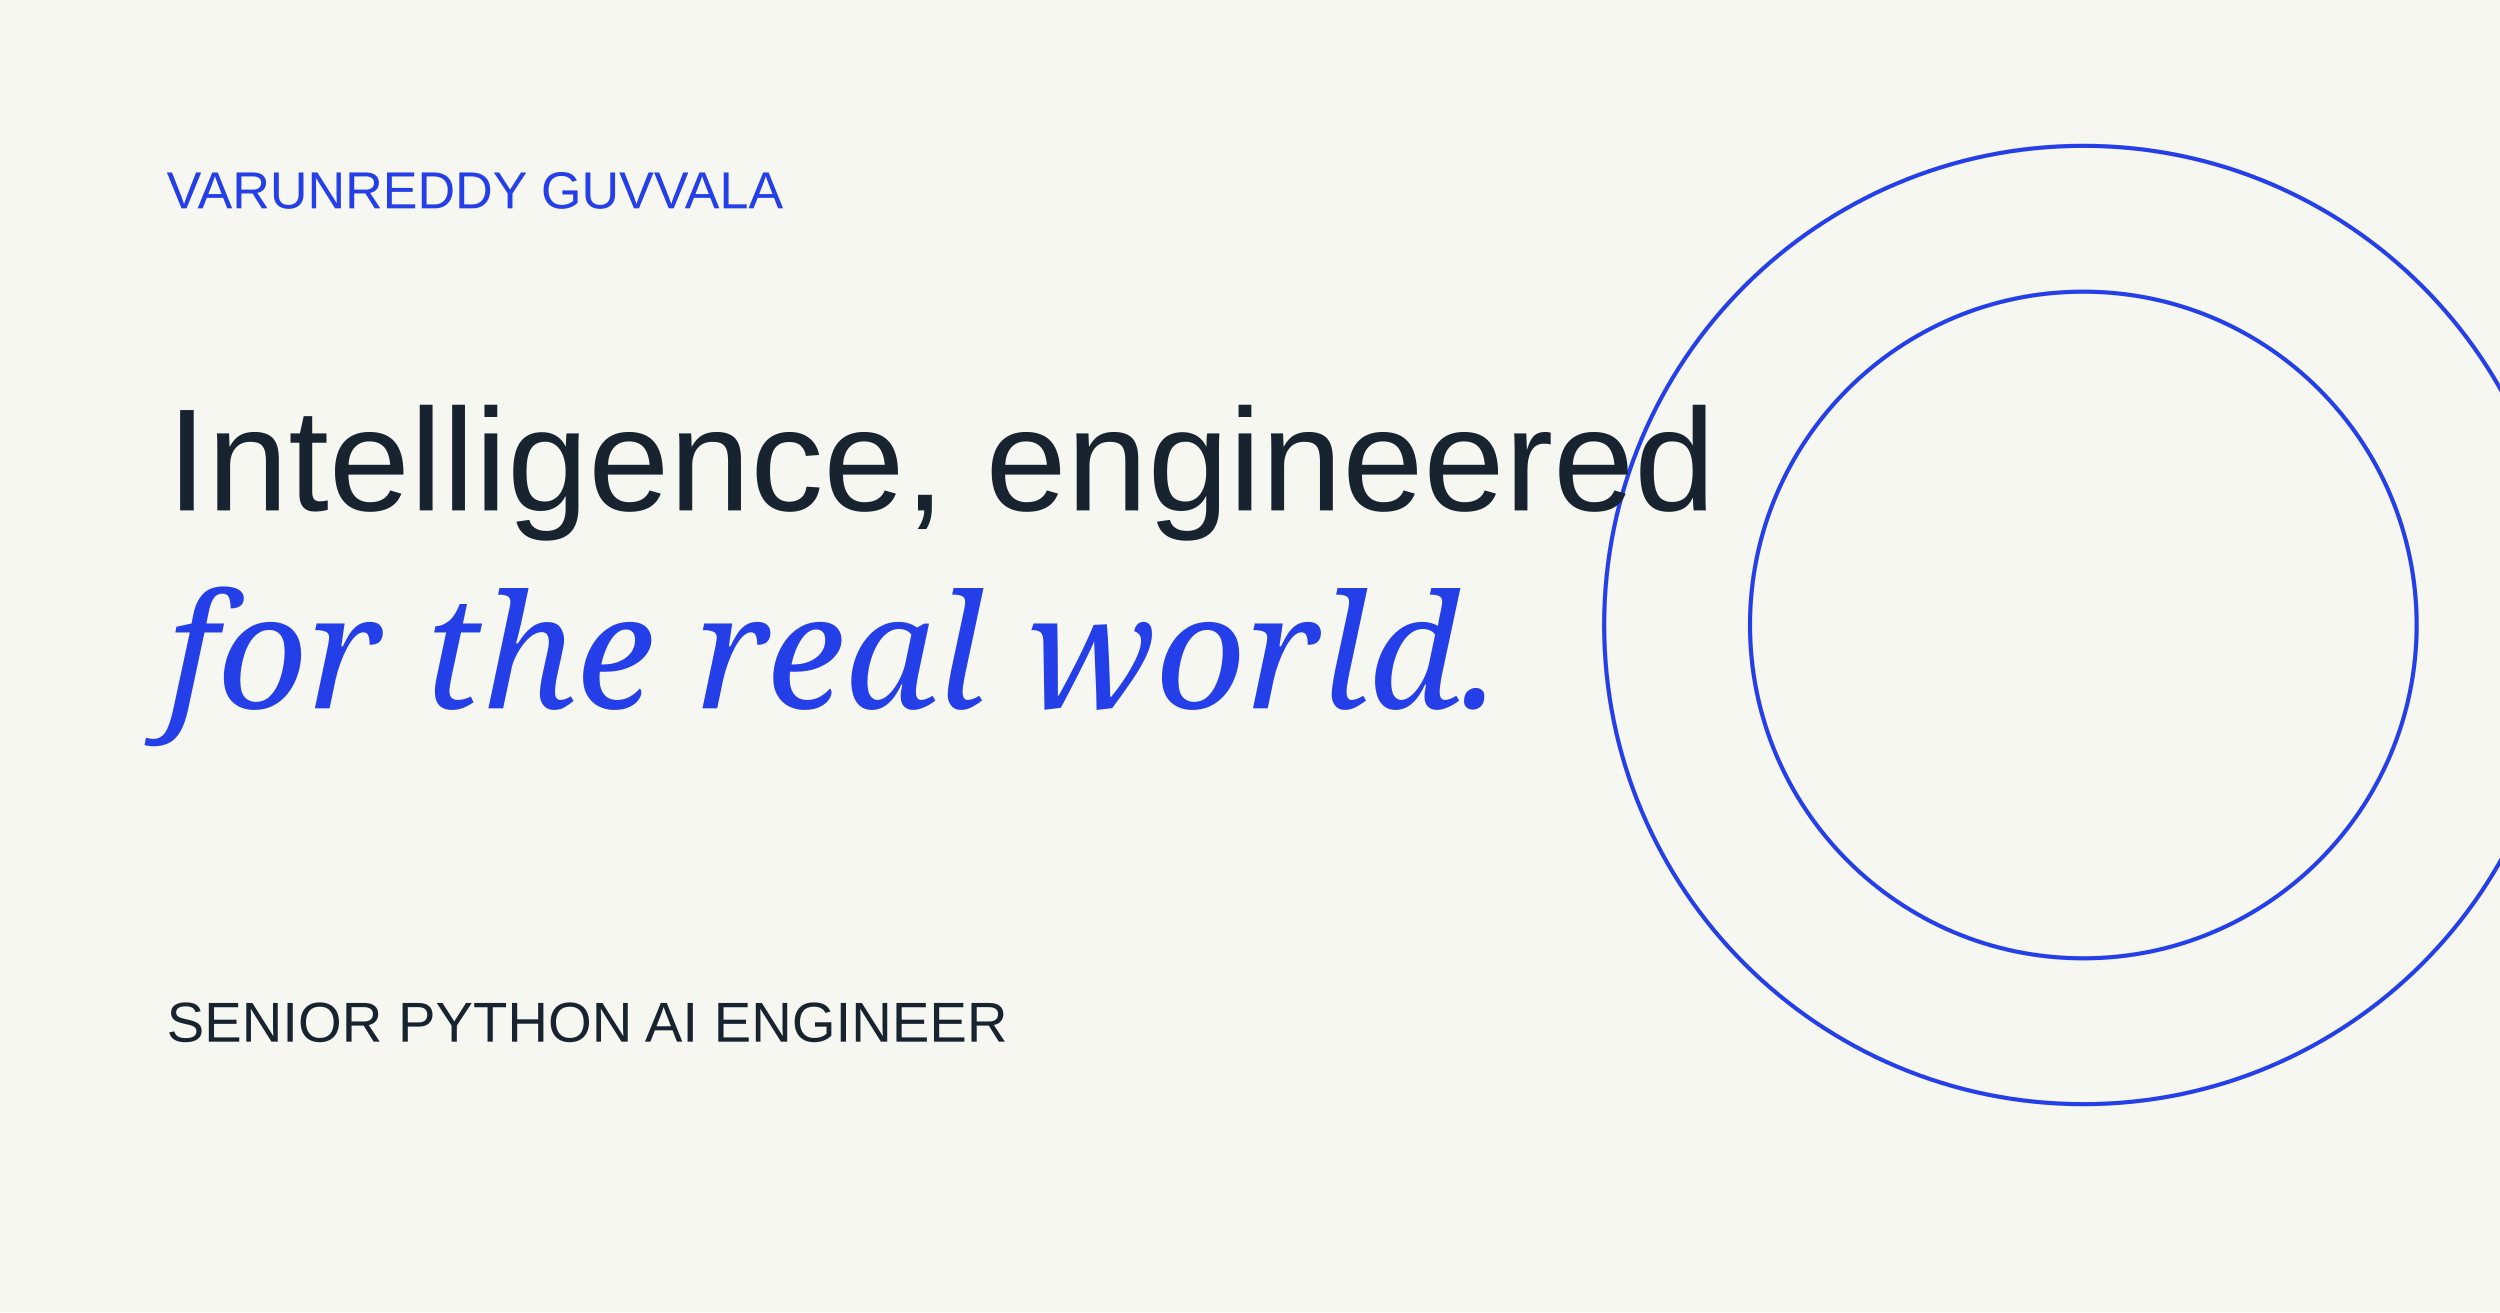
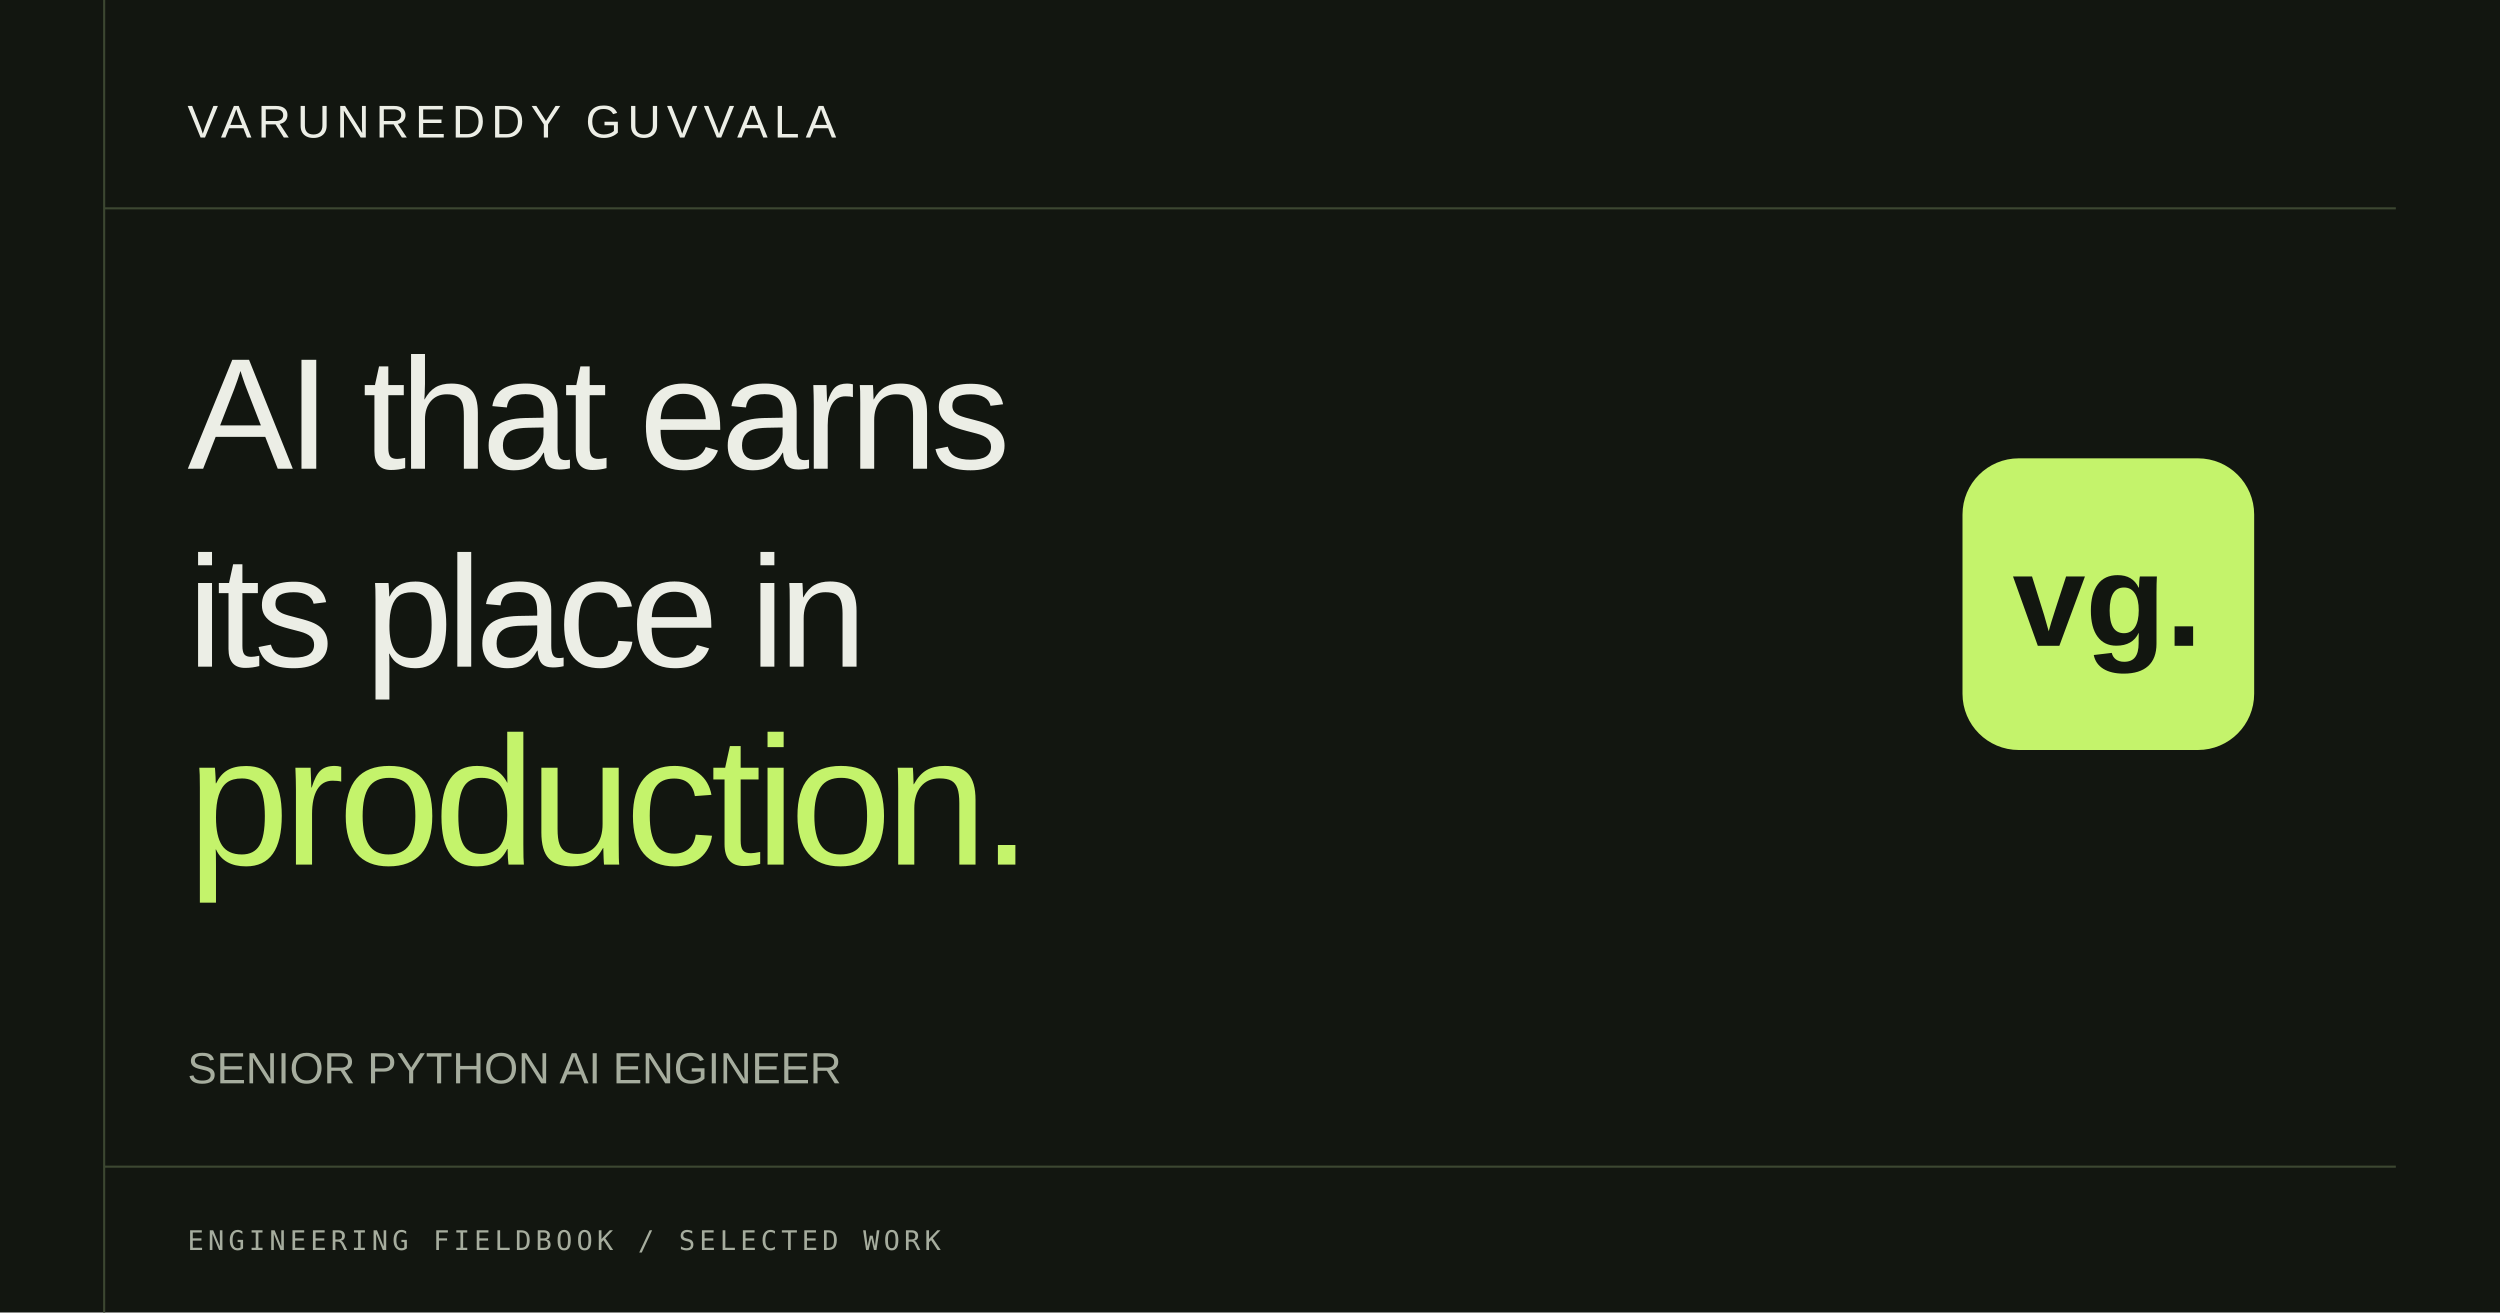
<svg xmlns="http://www.w3.org/2000/svg" width="1200" height="630" viewBox="0 0 1200 630">
-   <rect width="1200" height="630" fill="#f7f7f2" />
-   <circle cx="1000" cy="300" r="230" fill="none" stroke="#243ee8" stroke-width="2" />
-   <circle cx="1000" cy="300" r="160" fill="none" stroke="#243ee8" stroke-width="2" />
-   <text x="80" y="100" font-family="Arial,sans-serif" font-size="25" fill="#243ee8">VARUNREDDY GUVVALA</text>
-   <text x="80" y="245" font-family="Arial,sans-serif" font-size="70" fill="#17242f">Intelligence, engineered</text>
-   <text x="80" y="340" font-family="Georgia,serif" font-style="italic" font-size="76" fill="#243ee8">for the real world.</text>
-   <text x="80" y="500" font-family="Arial,sans-serif" font-size="27" fill="#17242f">SENIOR PYTHON AI ENGINEER</text>
+   <rect width="1200" height="630" fill="#121610" />
+   <path d="M50 0V630M50 100H1150M50 560H1150" stroke="#3c4731" />
+   <text x="90" y="66" font-family="Arial,sans-serif" font-size="22" fill="#eceee6" letter-spacing="3">VARUNREDDY GUVVALA</text>
+   <text x="90" y="225" font-family="Arial,sans-serif" font-size="76" fill="#eceee6" letter-spacing="-3">AI that earns</text>
+   <text x="90" y="320" font-family="Arial,sans-serif" font-size="76" fill="#eceee6" letter-spacing="-3">its place in</text>
+   <text x="90" y="415" font-family="Arial,sans-serif" font-size="88" fill="#c4f36b" letter-spacing="-3">production.</text>
+   <text x="90" y="520" font-family="Arial,sans-serif" font-size="21" fill="#a6ad9e">SENIOR PYTHON AI ENGINEER</text>
+   <rect x="942" y="220" width="140" height="140" rx="27" fill="#c4f36b" />
+   <text x="966" y="310" font-family="Arial,sans-serif" font-size="63" font-weight="700" fill="#121610">vg.</text>
+   <text x="90" y="600" font-family="monospace" font-size="13" fill="#a6ad9e" letter-spacing="2">ENGINEERING FIELDBOOK / SELECTED WORK</text>
</svg>
